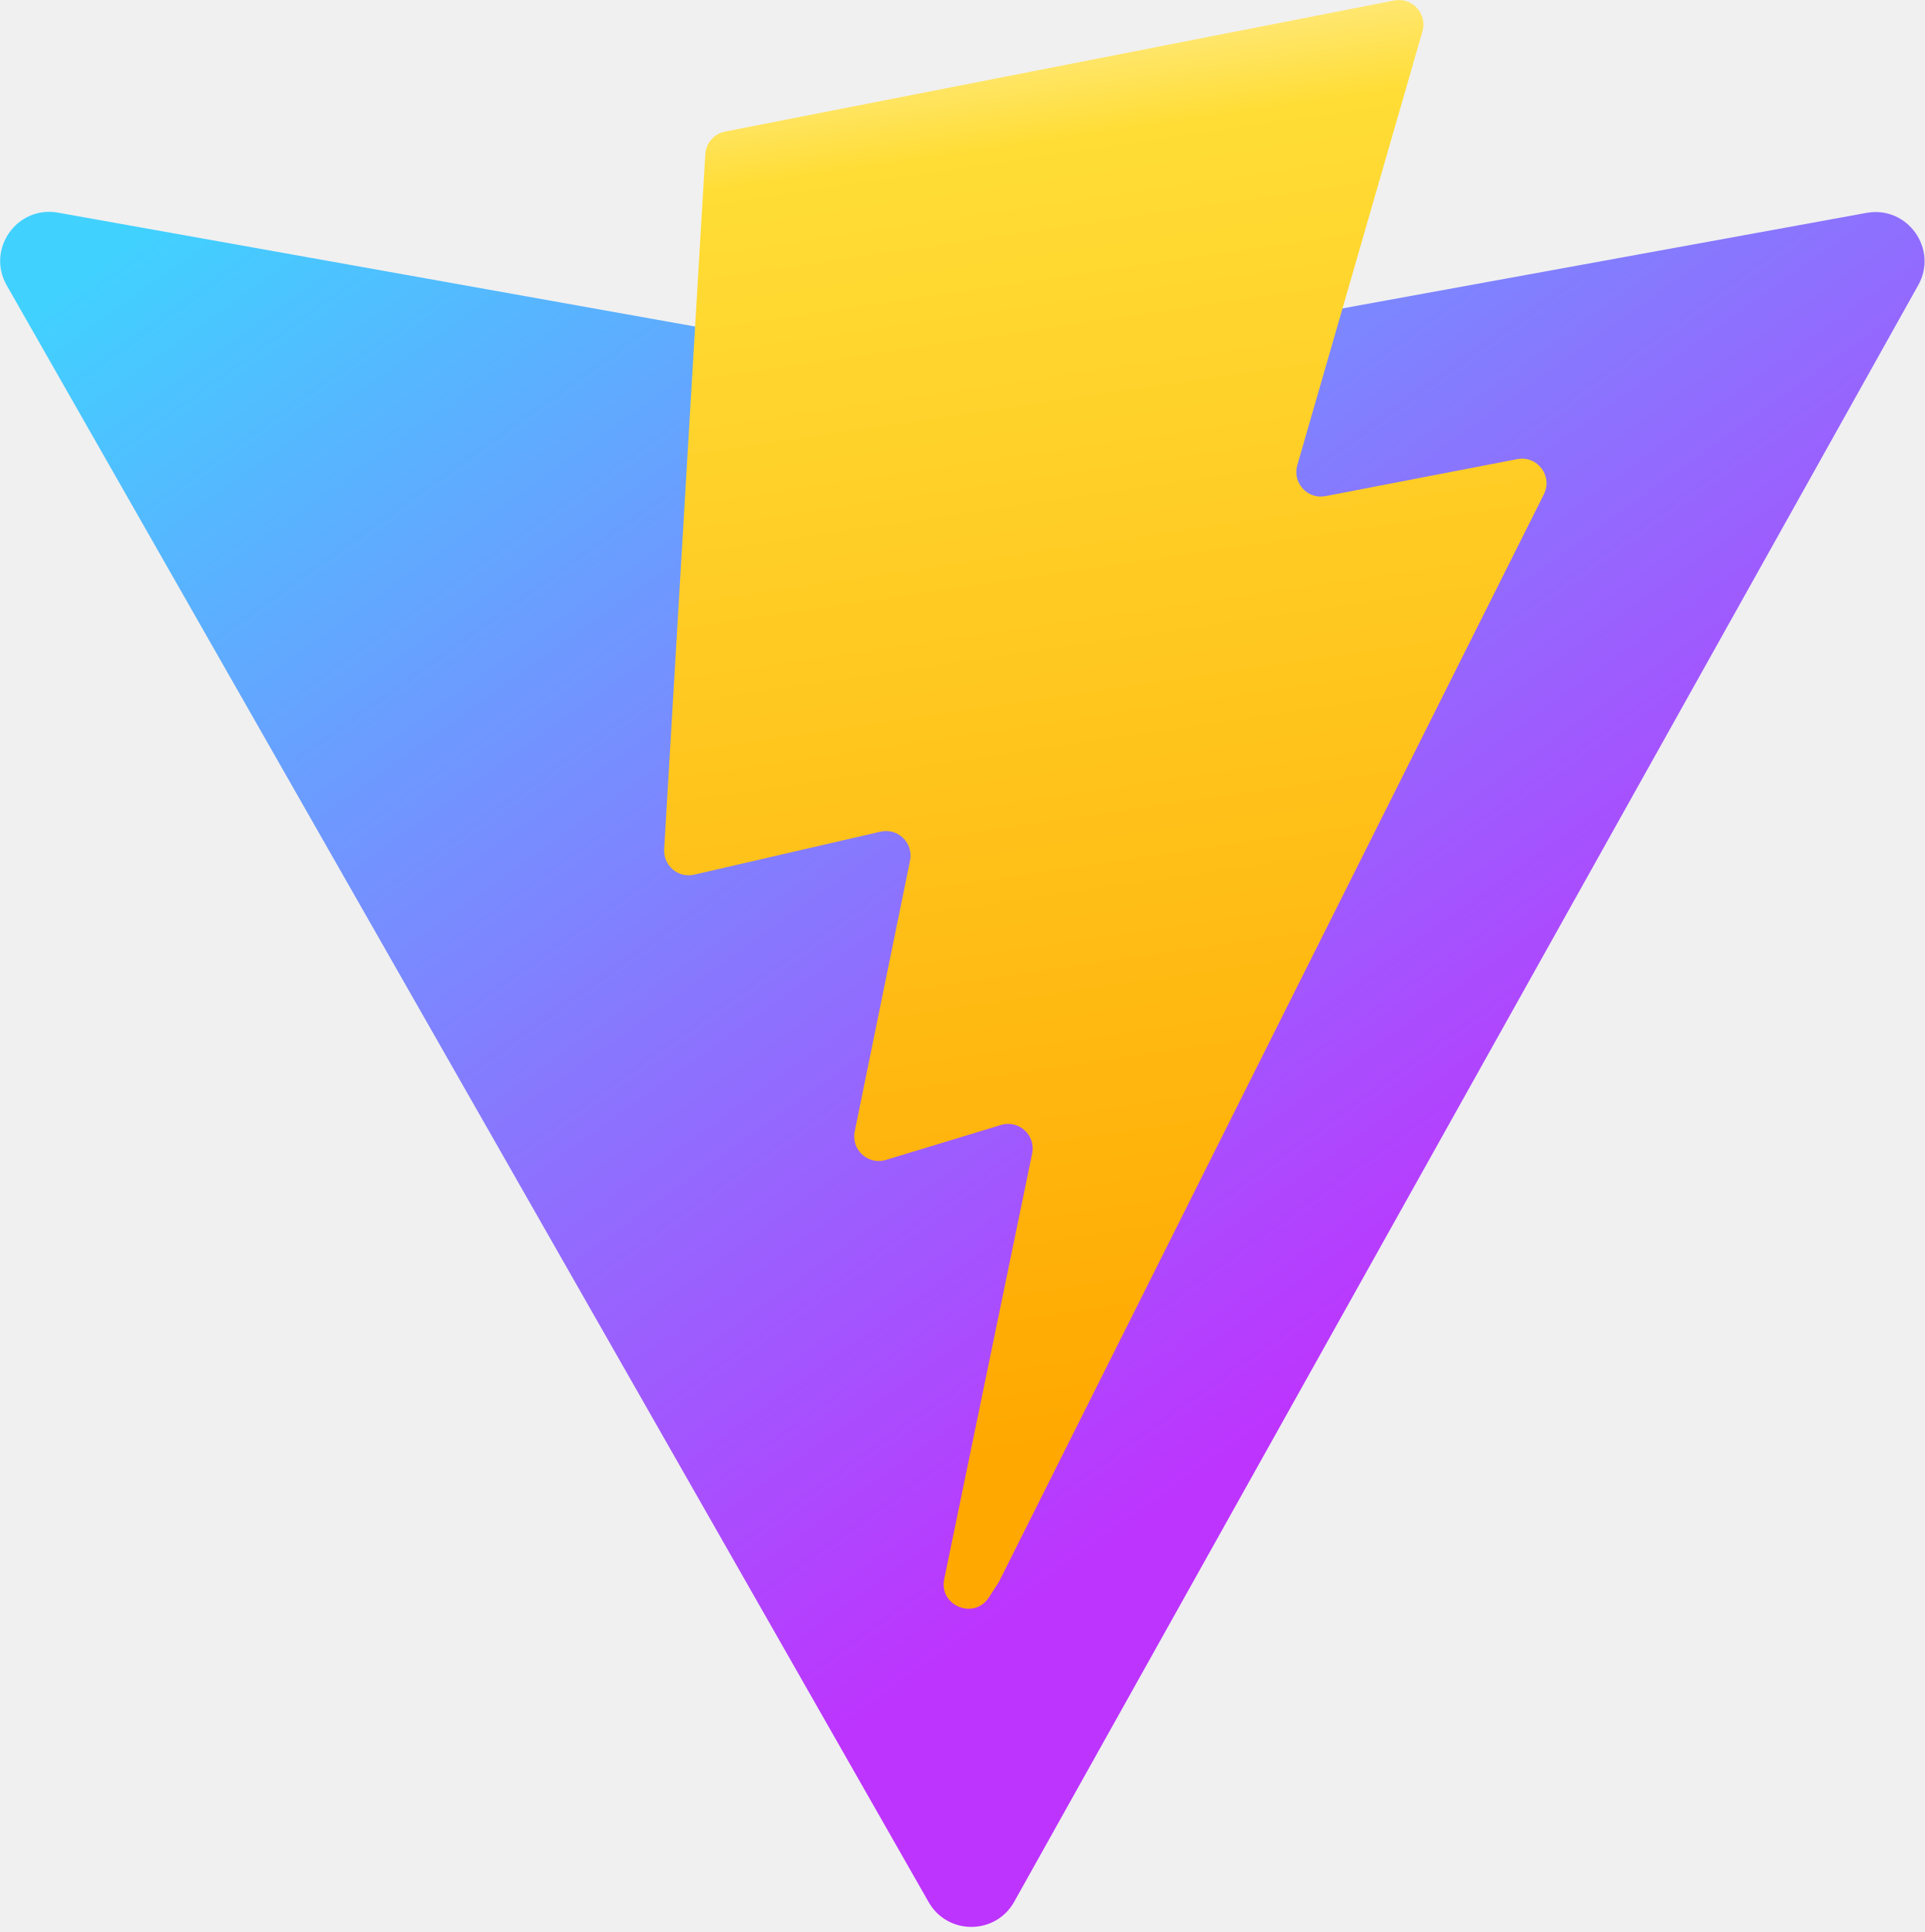
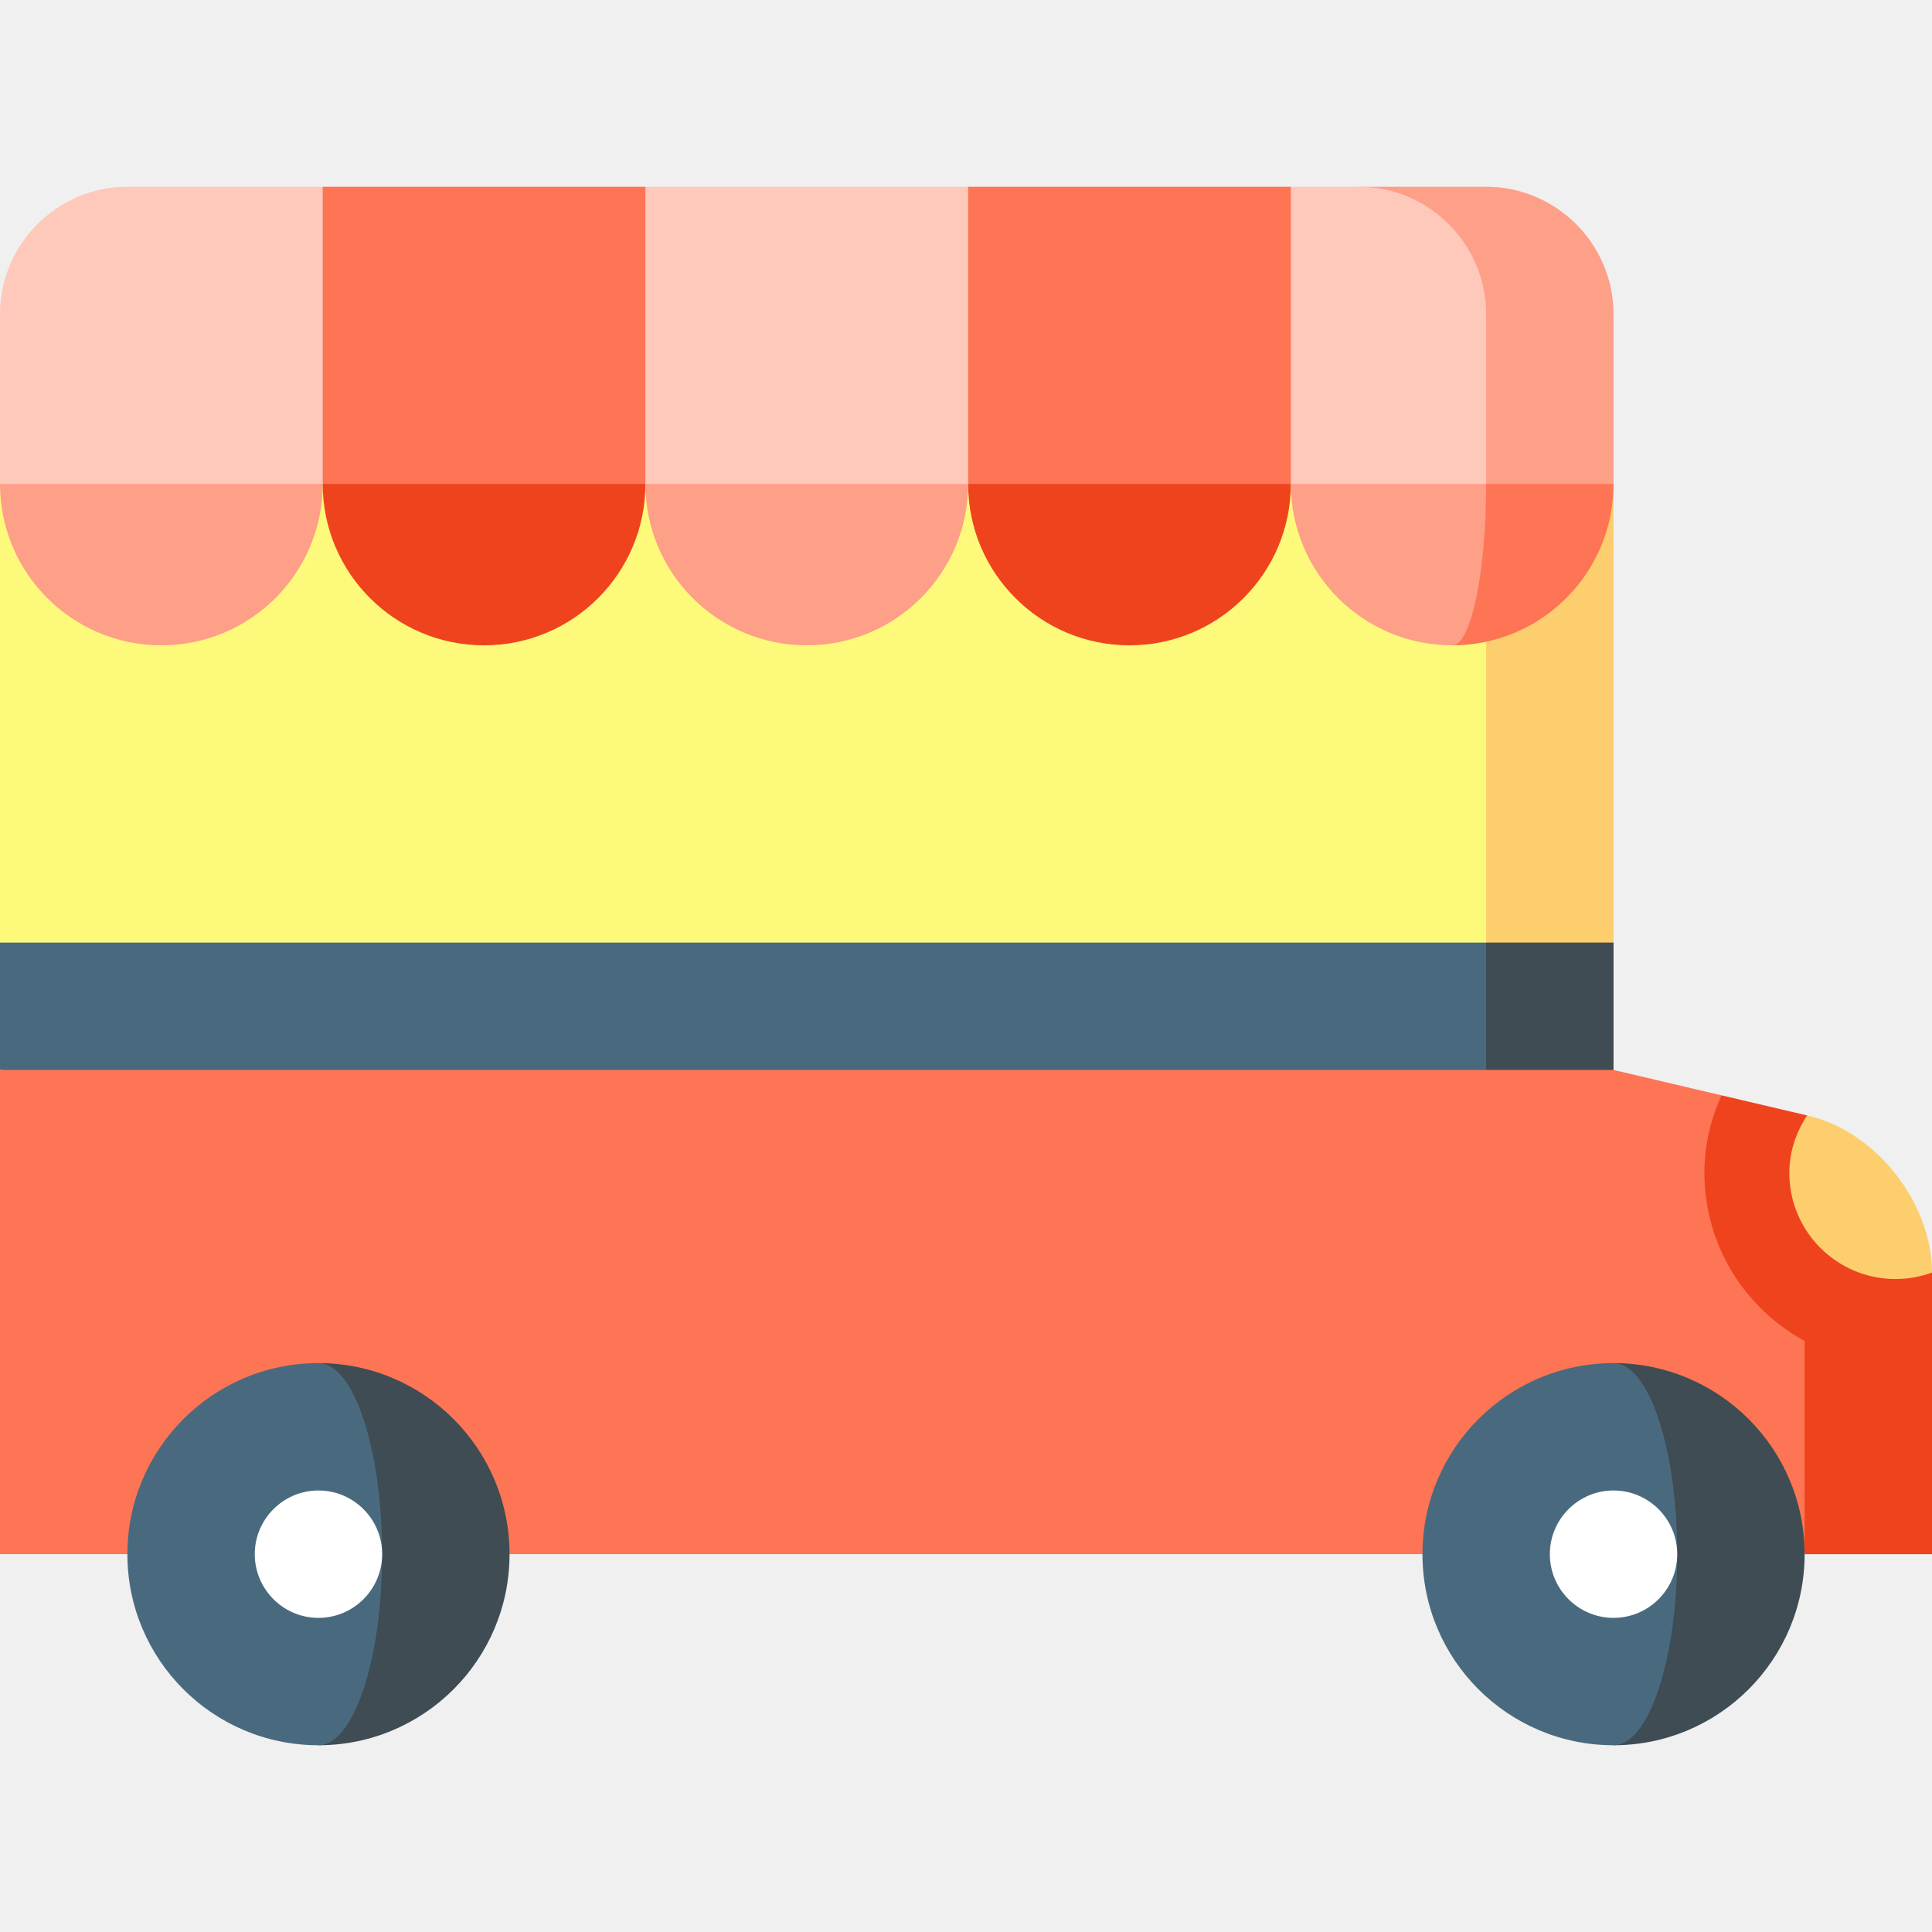
- <svg xmlns="http://www.w3.org/2000/svg" aria-hidden="true" role="img" class="iconify iconify--logos" width="31.88" height="32" preserveAspectRatio="xMidYMid meet" viewBox="0 0 256 257">
-   <defs>
-     <linearGradient id="IconifyId1813088fe1fbc01fb466" x1="-.828%" x2="57.636%" y1="7.652%" y2="78.411%">
-       <stop offset="0%" stop-color="#41D1FF" />
-       <stop offset="100%" stop-color="#BD34FE" />
-     </linearGradient>
-     <linearGradient id="IconifyId1813088fe1fbc01fb467" x1="43.376%" x2="50.316%" y1="2.242%" y2="89.03%">
-       <stop offset="0%" stop-color="#FFEA83" />
-       <stop offset="8.333%" stop-color="#FFDD35" />
-       <stop offset="100%" stop-color="#FFA800" />
-     </linearGradient>
-   </defs>
-   <path fill="url(#IconifyId1813088fe1fbc01fb466)" d="M255.153 37.938L134.897 252.976c-2.483 4.44-8.862 4.466-11.382.048L.875 37.958c-2.746-4.814 1.371-10.646 6.827-9.67l120.385 21.517a6.537 6.537 0 0 0 2.322-.004l117.867-21.483c5.438-.991 9.574 4.796 6.877 9.62Z" />
-   <path fill="url(#IconifyId1813088fe1fbc01fb467)" d="M185.432.063L96.44 17.501a3.268 3.268 0 0 0-2.634 3.014l-5.474 92.456a3.268 3.268 0 0 0 3.997 3.378l24.777-5.718c2.318-.535 4.413 1.507 3.936 3.838l-7.361 36.047c-.495 2.426 1.782 4.5 4.151 3.78l15.304-4.649c2.372-.72 4.652 1.36 4.15 3.788l-11.698 56.621c-.732 3.542 3.979 5.473 5.943 2.437l1.313-2.028l72.516-144.72c1.215-2.423-.88-5.186-3.54-4.672l-25.505 4.922c-2.396.462-4.435-1.77-3.759-4.114l16.646-57.705c.677-2.35-1.37-4.583-3.769-4.113Z" />
+ <svg xmlns="http://www.w3.org/2000/svg" height="800px" width="800px" version="1.1" id="Layer_1" viewBox="0 0 512 512" xml:space="preserve">
+   <polygon style="fill:#FDCE6E;" points="427.604,128.259 427.604,249.788 360.088,283.547 393.846,128.259 " />
+   <polygon style="fill:#FDFA7B;" points="393.846,128.259 393.846,283.547 0,249.788 0,128.259 " />
+   <polygon style="fill:#3F4C53;" points="427.604,249.788 427.604,283.547 360.088,317.305 393.846,249.788 " />
+   <polygon style="fill:#496A7E;" points="393.846,249.788 393.846,317.305 0,283.547 0,249.788 " />
+   <polygon style="fill:#FD7555;" points="456.218,290.273 427.604,283.547 0,283.547 0,411.873 478.242,411.873 489.495,355.358 " />
+   <path style="fill:#EF431D;" d="M478.894,295.601l-22.677-5.328c-2.976,6.533-4.533,13.517-4.533,20.551  c0,19.211,10.753,35.956,26.557,44.535v56.515H512v-74.628L478.894,295.601z" />
+   <path style="fill:#FDCE6E;" d="M512,337.245c-3.016,1.103-6.279,1.71-9.677,1.71c-15.54,0-28.132-12.592-28.132-28.132  c0-5.649,1.834-10.812,4.704-15.223C497.011,299.652,512,318.678,512,337.245z" />
+   <path style="fill:#3F4C53;" d="M427.604,361.236V462.51c27.963,0,50.637-22.674,50.637-50.637  C478.242,383.91,455.568,361.236,427.604,361.236z" />
+   <path style="fill:#496A7E;" d="M427.604,361.236c9.317,0,16.879,22.674,16.879,50.637c0,27.963-7.562,50.637-16.879,50.637  c-27.963,0-50.637-22.674-50.637-50.637C376.967,383.91,399.641,361.236,427.604,361.236z" />
+   <path style="fill:#FFFFFF;" d="M427.604,428.752c-9.307,0-16.879-7.572-16.879-16.879c0-9.307,7.572-16.879,16.879-16.879  c9.307,0,16.879,7.572,16.879,16.879C444.484,421.18,436.912,428.752,427.604,428.752z" />
+   <path style="fill:#3F4C53;" d="M84.396,361.236V462.51c27.963,0,50.637-22.674,50.637-50.637  C135.033,383.91,112.359,361.236,84.396,361.236z" />
+   <path style="fill:#496A7E;" d="M84.396,361.236c9.317,0,16.879,22.674,16.879,50.637c0,27.963-7.562,50.637-16.879,50.637  c-27.963,0-50.637-22.674-50.637-50.637C33.758,383.91,56.433,361.236,84.396,361.236z" />
+   <path style="fill:#FFFFFF;" d="M84.396,428.752c-9.307,0-16.879-7.572-16.879-16.879c0-9.307,7.572-16.879,16.879-16.879  s16.879,7.572,16.879,16.879C101.275,421.18,93.703,428.752,84.396,428.752z" />
+   <path style="fill:#FD7555;" d="M384.844,105.753v65.266c23.62,0,42.76-19.141,42.76-42.76L384.844,105.753z" />
+   <g>
+     <path style="fill:#FE9F88;" d="M342.084,128.259l25.881-22.506l25.881,22.506c0,23.62-4.028,42.76-9.002,42.76   C361.224,171.019,342.084,151.878,342.084,128.259z" />
+     <path style="fill:#FE9F88;" d="M0,128.259l42.76-22.506l42.76,22.506c0,23.62-19.141,42.76-42.76,42.76S0,151.878,0,128.259z" />
+     <path style="fill:#FE9F88;" d="M171.042,128.259l42.76-22.506l42.76,22.506c0,23.62-19.141,42.76-42.76,42.76   S171.042,151.878,171.042,128.259z" />
+   </g>
+   <g>
+     <path style="fill:#EF431D;" d="M85.521,128.259l42.76-22.506l42.76,22.506c0,23.62-19.141,42.76-42.76,42.76   S85.521,151.878,85.521,128.259z" />
+     <path style="fill:#EF431D;" d="M256.563,128.259l42.76-22.506l42.76,22.506c0,23.62-19.141,42.76-42.76,42.76   S256.563,151.878,256.563,128.259z" />
+   </g>
+   <path style="fill:#FE9F88;" d="M393.846,49.49h-33.758l33.758,78.769h33.758V83.248C427.604,64.681,412.413,49.49,393.846,49.49z" />
+   <path style="fill:#FEC8BB;" d="M393.846,83.248v45.011h-51.763l-22.505-39.385l22.505-39.385h18.004  C378.655,49.49,393.846,64.681,393.846,83.248z" />
+   <polygon style="fill:#FD7555;" points="342.084,49.49 342.084,128.259 256.563,128.259 234.057,88.874 256.563,49.49 " />
+   <polygon style="fill:#FEC8BB;" points="256.563,49.49 256.563,128.259 171.042,128.259 148.536,88.874 171.042,49.49 " />
+   <polygon style="fill:#FD7555;" points="171.042,49.49 171.042,128.259 85.521,128.259 63.015,88.874 85.521,49.49 " />
+   <path style="fill:#FEC8BB;" d="M85.521,49.49v78.769H0V83.248C0,64.681,15.191,49.49,33.758,49.49  C33.758,49.49,85.521,49.49,85.521,49.49z" />
</svg>
